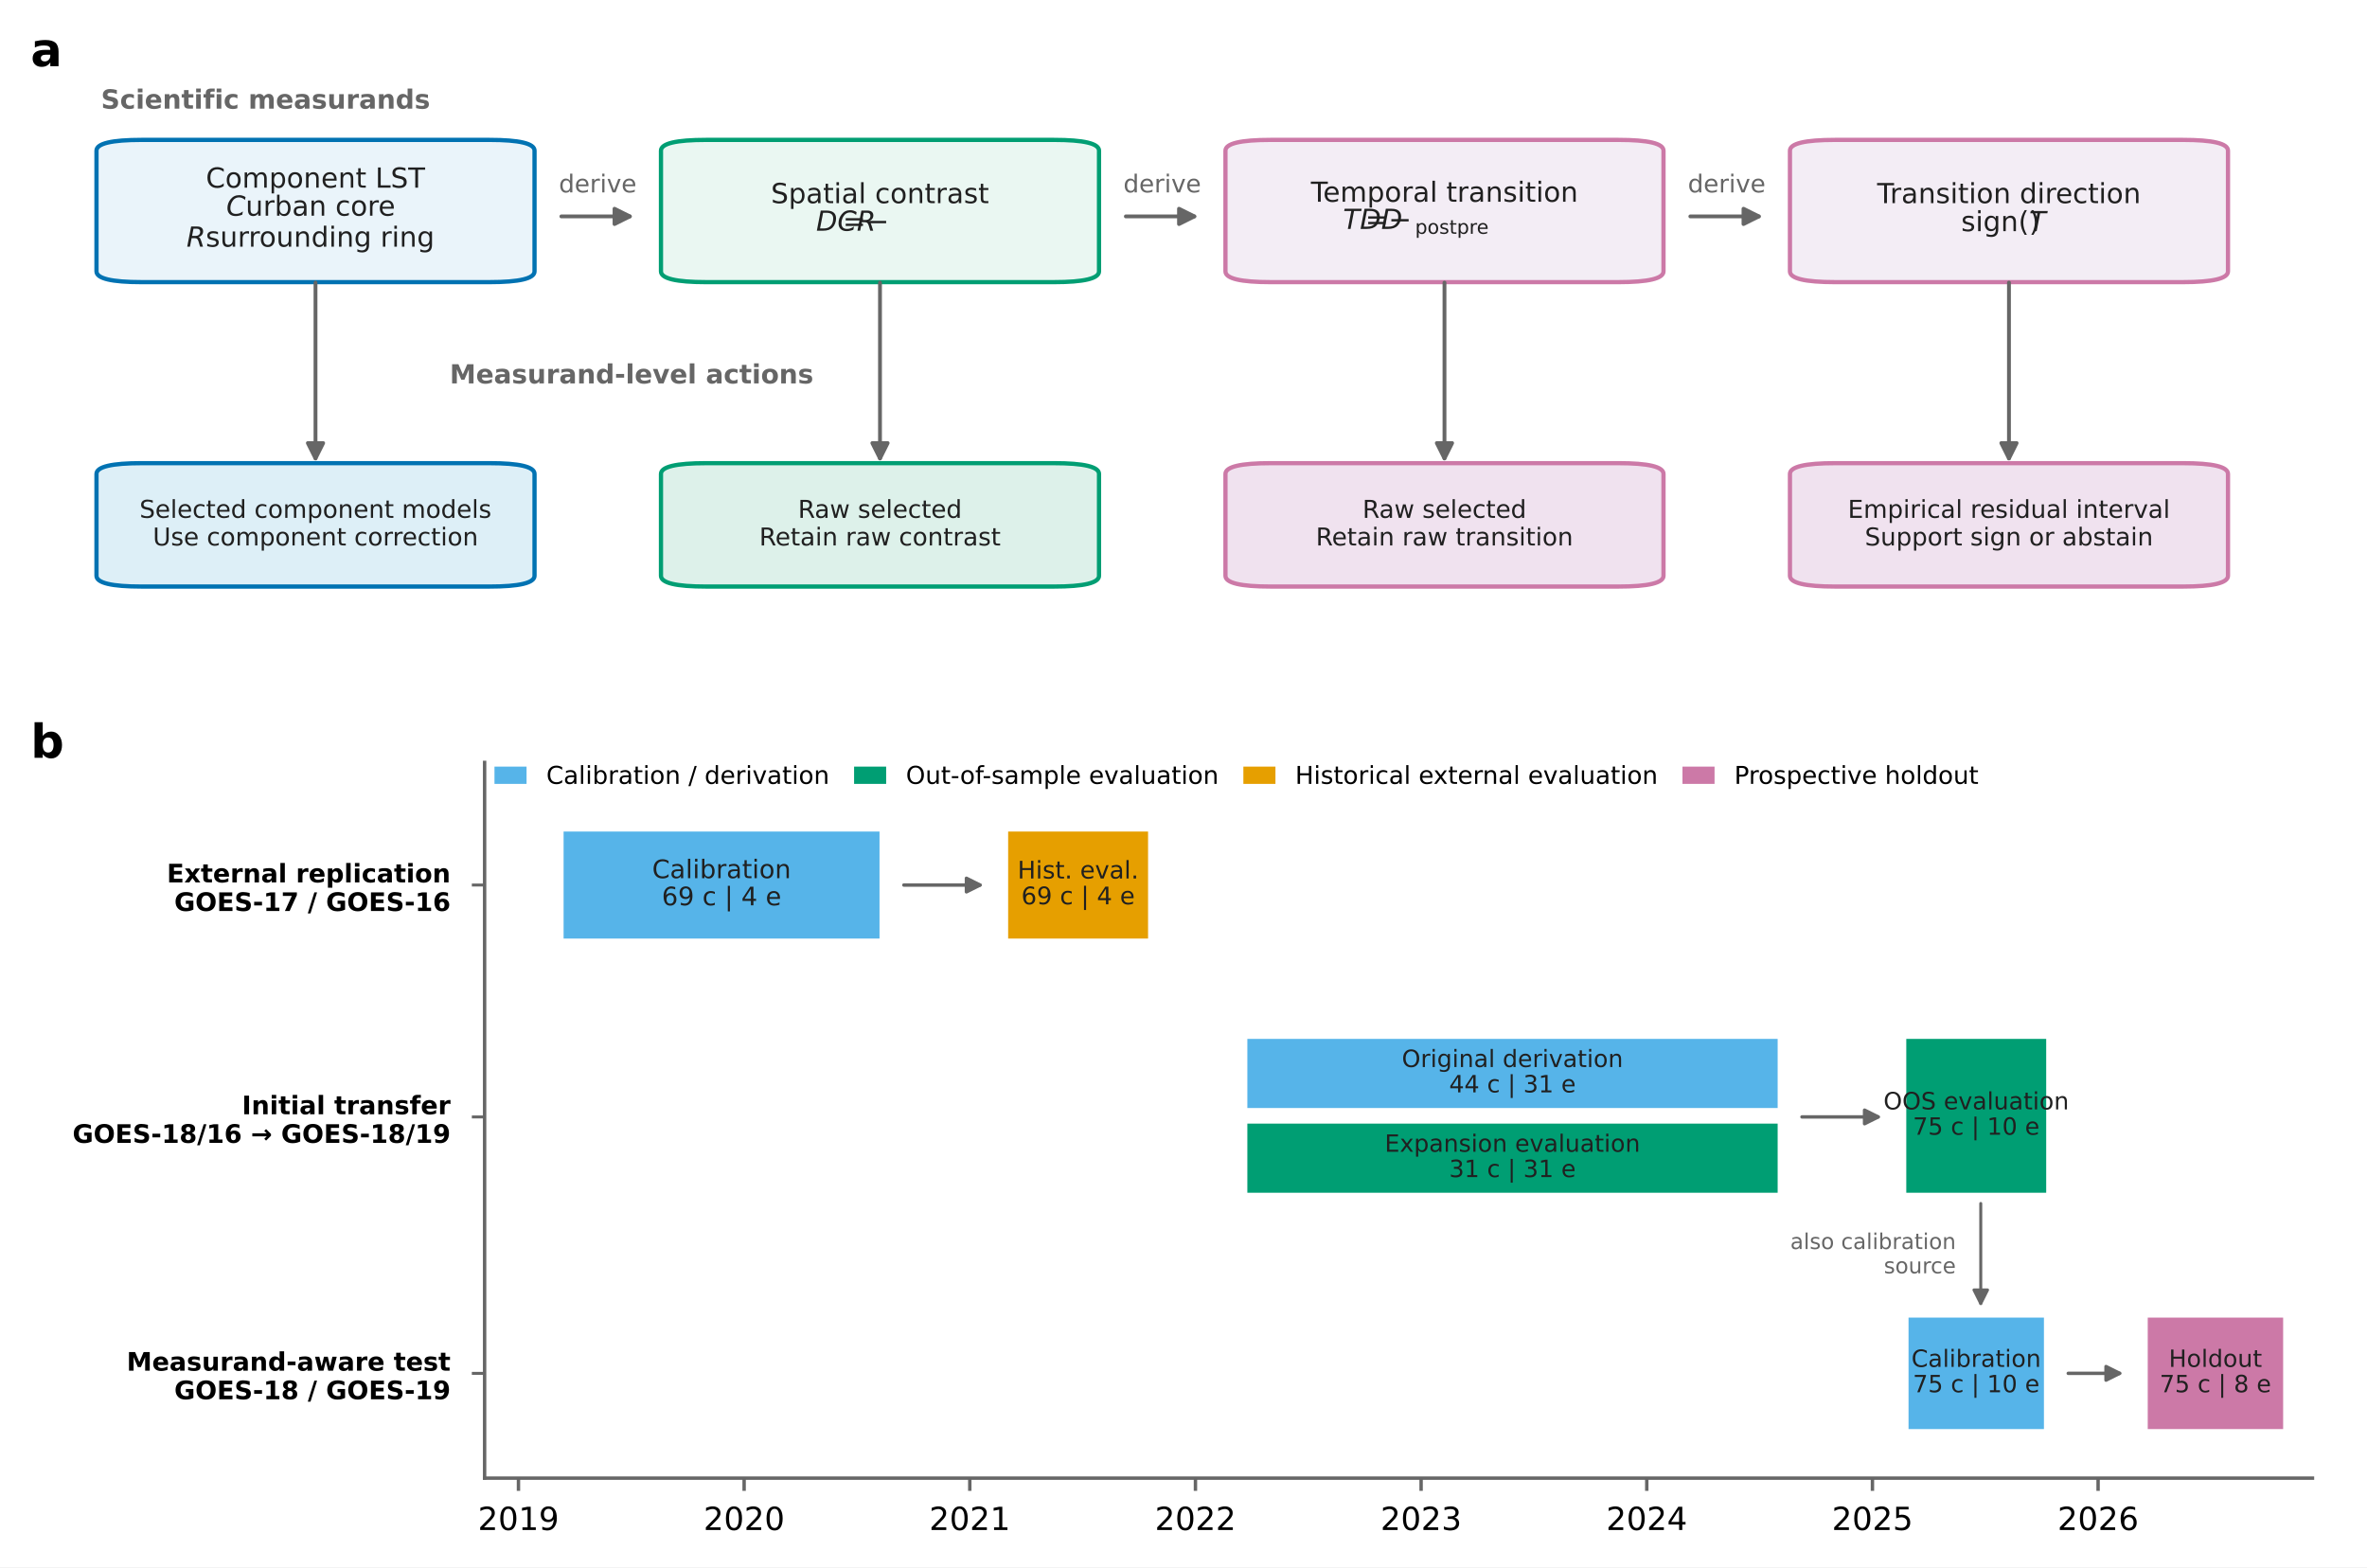
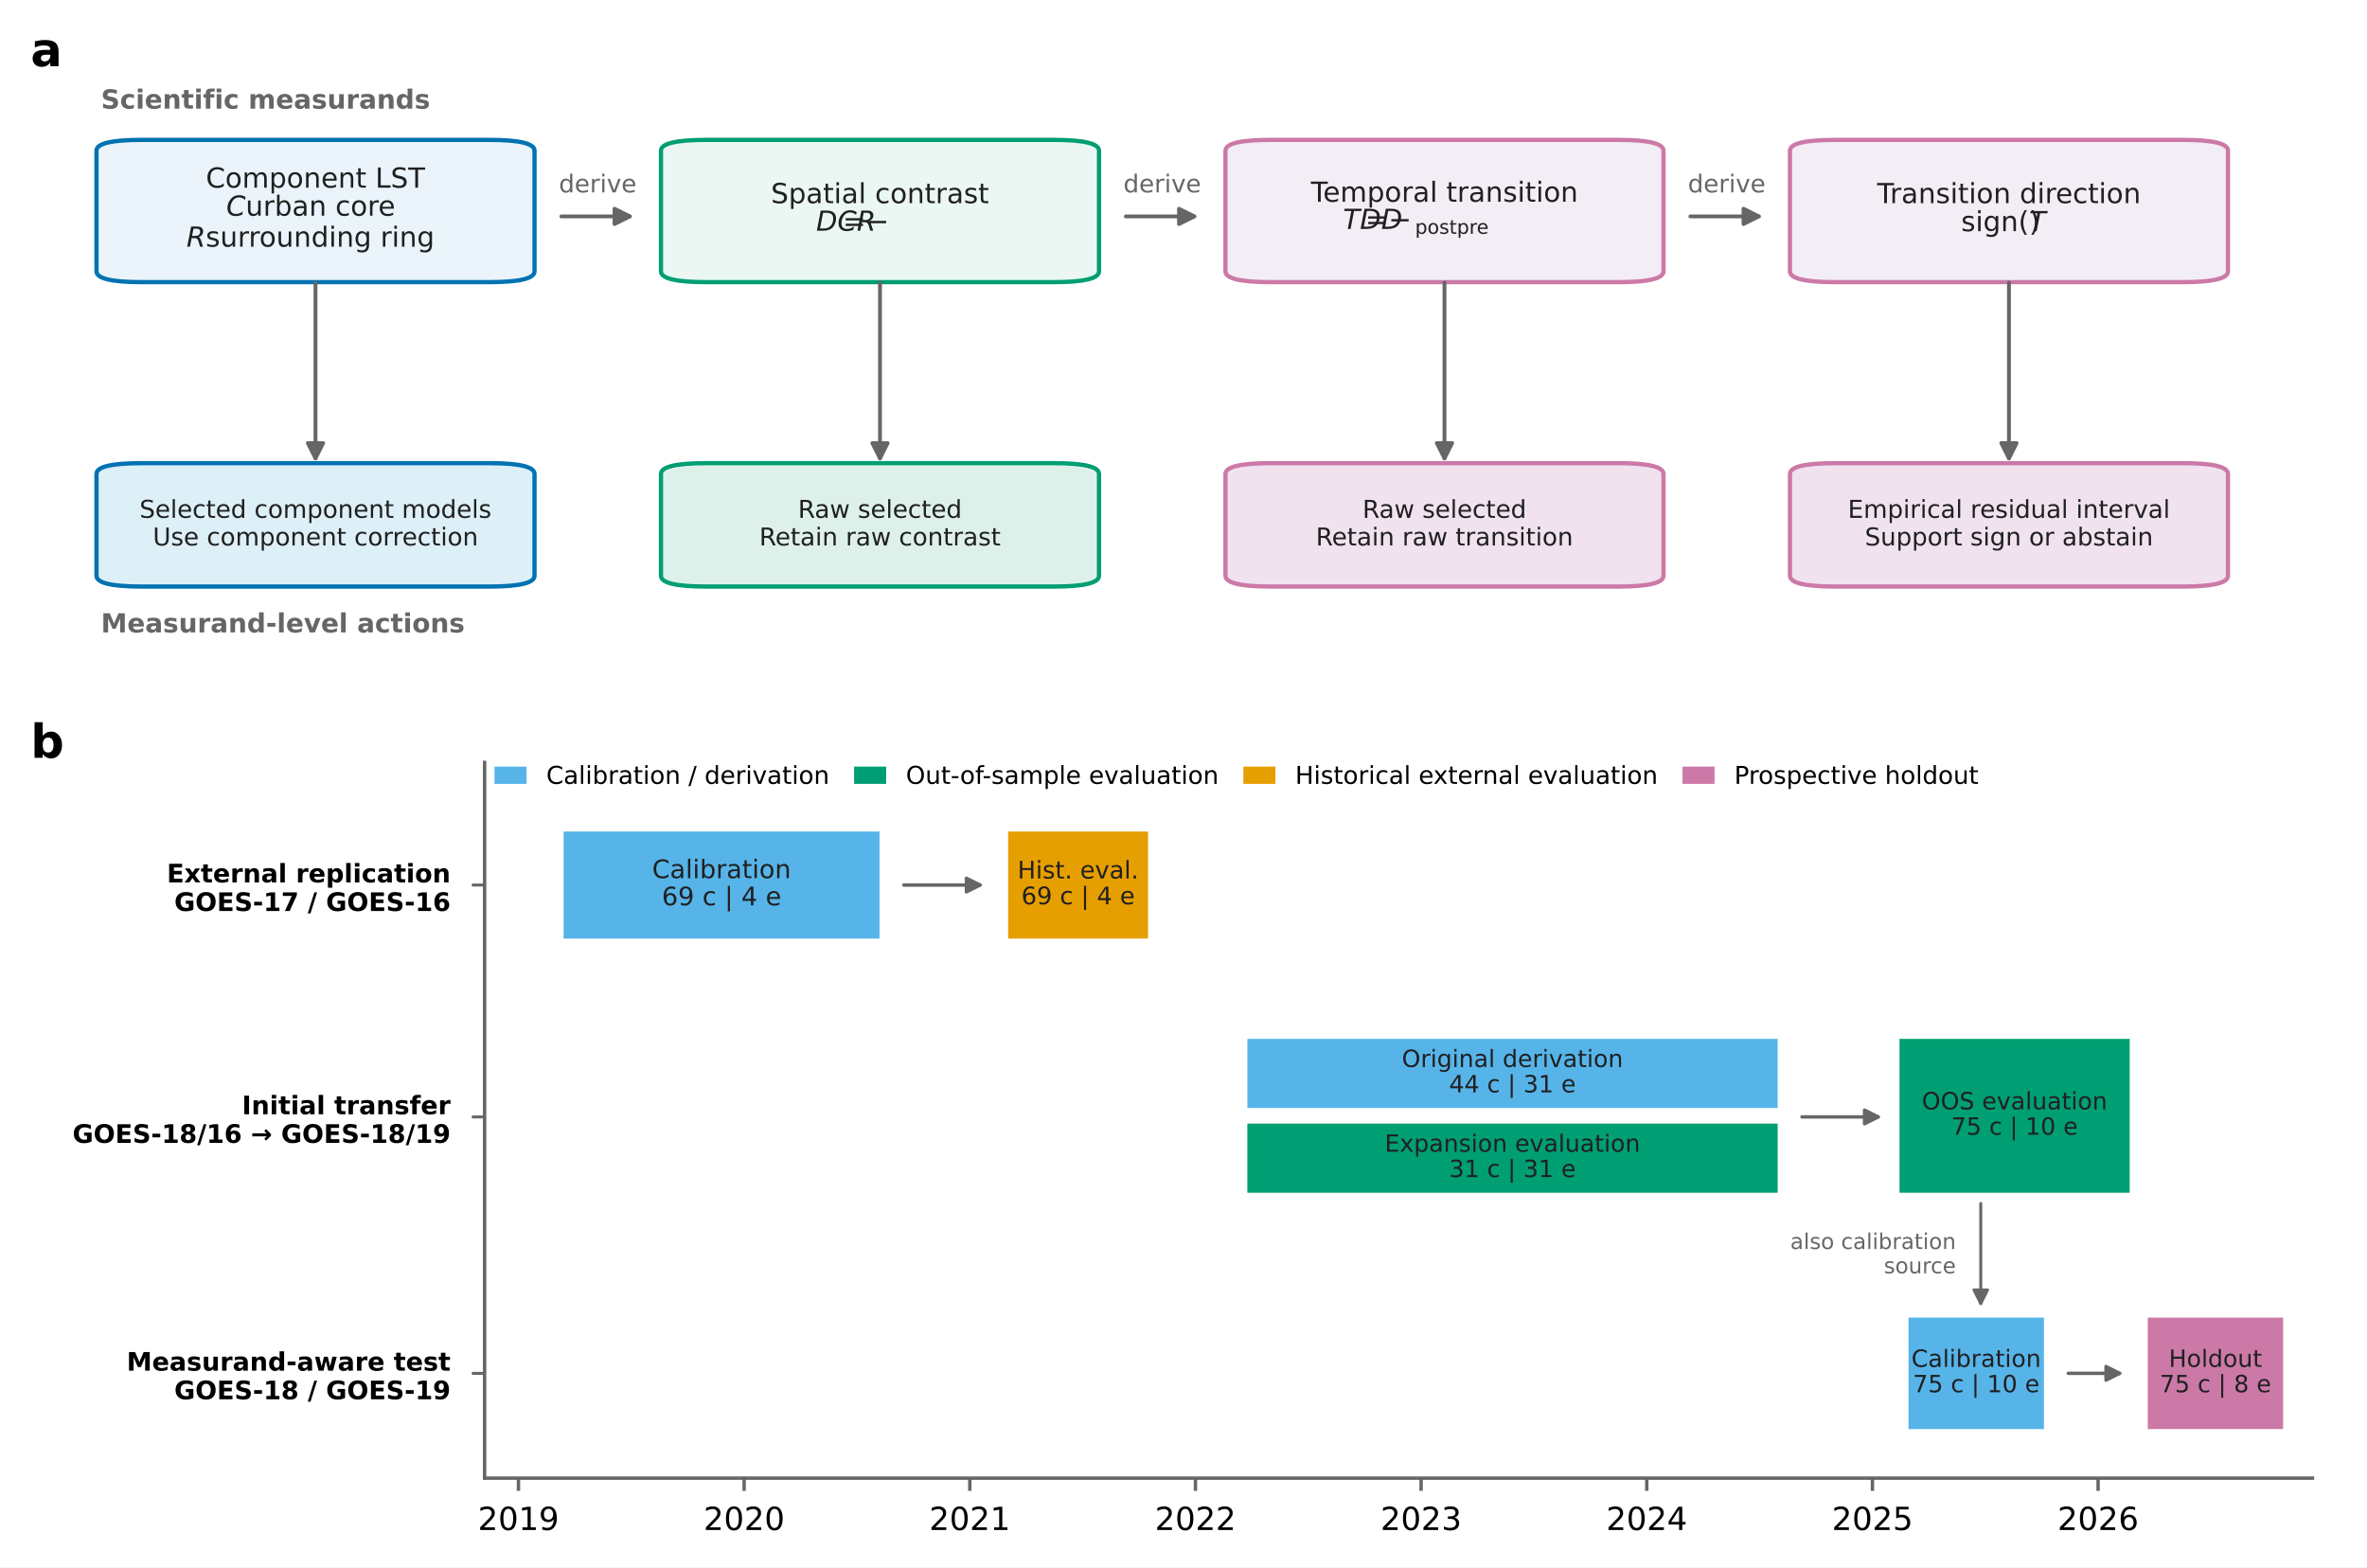
<svg xmlns="http://www.w3.org/2000/svg" xmlns:xlink="http://www.w3.org/1999/xlink" width="556.344pt" height="368.359pt" viewBox="0 0 556.344 368.359" version="1.1">
  <defs>
    <style type="text/css">*{stroke-linejoin: round; stroke-linecap: butt}</style>
  </defs>
  <g id="figure_1">
    <g id="patch_1">
      <path d="M 0 368.359 L 556.344 368.359 L 556.344 0 L 0 0 z " style="fill: #ffffff" />
    </g>
    <g id="axes_1">
      <g id="patch_2">
        <path d="M 33.292 66.308 L 115.022 66.308 Q 125.636 66.308 125.636 63.775 L 125.636 35.41 Q 125.636 32.878 115.022 32.878 L 33.292 32.878 Q 22.678 32.878 22.678 35.41 L 22.678 63.775 Q 22.678 66.308 33.292 66.308 z " clip-path="url(#pf7577ebd3a)" style="fill: #eaf4fa; stroke: #0072b2; stroke-linejoin: miter" />
      </g>
      <g id="patch_3">
        <path d="M 33.292 137.854 L 115.022 137.854 Q 125.636 137.854 125.636 135.321 L 125.636 111.388 Q 125.636 108.856 115.022 108.856 L 33.292 108.856 Q 22.678 108.856 22.678 111.388 L 22.678 135.321 Q 22.678 137.854 33.292 137.854 z " clip-path="url(#pf7577ebd3a)" style="fill: #ddeff7; stroke: #0072b2; stroke-linejoin: miter" />
      </g>
      <g id="patch_4">
        <path d="M 74.157 66.42 Q 74.157 87.58 74.157 107.734 " clip-path="url(#pf7577ebd3a)" style="fill: none; stroke: #666666; stroke-width: 0.9; stroke-linecap: round" />
        <path d="M 75.957 104.134 L 74.157 107.734 L 72.357 104.134 z " clip-path="url(#pf7577ebd3a)" style="fill: #666666; stroke: #666666; stroke-width: 0.9; stroke-linecap: round" />
      </g>
      <g id="patch_5">
        <path d="M 165.97 66.308 L 247.7 66.308 Q 258.314 66.308 258.314 63.775 L 258.314 35.41 Q 258.314 32.878 247.7 32.878 L 165.97 32.878 Q 155.356 32.878 155.356 35.41 L 155.356 63.775 Q 155.356 66.308 165.97 66.308 z " clip-path="url(#pf7577ebd3a)" style="fill: #eaf7f2; stroke: #009e73; stroke-linejoin: miter" />
      </g>
      <g id="patch_6">
        <path d="M 165.97 137.854 L 247.7 137.854 Q 258.314 137.854 258.314 135.321 L 258.314 111.388 Q 258.314 108.856 247.7 108.856 L 165.97 108.856 Q 155.356 108.856 155.356 111.388 L 155.356 135.321 Q 155.356 137.854 165.97 137.854 z " clip-path="url(#pf7577ebd3a)" style="fill: #ddf1ea; stroke: #009e73; stroke-linejoin: miter" />
      </g>
      <g id="patch_7">
        <path d="M 206.835 66.42 Q 206.835 87.58 206.835 107.734 " clip-path="url(#pf7577ebd3a)" style="fill: none; stroke: #666666; stroke-width: 0.9; stroke-linecap: round" />
        <path d="M 208.635 104.134 L 206.835 107.734 L 205.035 104.134 z " clip-path="url(#pf7577ebd3a)" style="fill: #666666; stroke: #666666; stroke-width: 0.9; stroke-linecap: round" />
      </g>
      <g id="patch_8">
        <path d="M 298.648 66.308 L 380.378 66.308 Q 390.992 66.308 390.992 63.775 L 390.992 35.41 Q 390.992 32.878 380.378 32.878 L 298.648 32.878 Q 288.034 32.878 288.034 35.41 L 288.034 63.775 Q 288.034 66.308 298.648 66.308 z " clip-path="url(#pf7577ebd3a)" style="fill: #f3edf5; stroke: #cc79a7; stroke-linejoin: miter" />
      </g>
      <g id="patch_9">
        <path d="M 298.648 137.854 L 380.378 137.854 Q 390.992 137.854 390.992 135.321 L 390.992 111.388 Q 390.992 108.856 380.378 108.856 L 298.648 108.856 Q 288.034 108.856 288.034 111.388 L 288.034 135.321 Q 288.034 137.854 298.648 137.854 z " clip-path="url(#pf7577ebd3a)" style="fill: #f0e2ef; stroke: #cc79a7; stroke-linejoin: miter" />
      </g>
      <g id="patch_10">
        <path d="M 339.513 66.42 Q 339.513 87.58 339.513 107.734 " clip-path="url(#pf7577ebd3a)" style="fill: none; stroke: #666666; stroke-width: 0.9; stroke-linecap: round" />
        <path d="M 341.313 104.134 L 339.513 107.734 L 337.713 104.134 z " clip-path="url(#pf7577ebd3a)" style="fill: #666666; stroke: #666666; stroke-width: 0.9; stroke-linecap: round" />
      </g>
      <g id="patch_11">
        <path d="M 431.326 66.308 L 513.056 66.308 Q 523.67 66.308 523.67 63.775 L 523.67 35.41 Q 523.67 32.878 513.056 32.878 L 431.326 32.878 Q 420.712 32.878 420.712 35.41 L 420.712 63.775 Q 420.712 66.308 431.326 66.308 z " clip-path="url(#pf7577ebd3a)" style="fill: #f3edf5; stroke: #cc79a7; stroke-linejoin: miter" />
      </g>
      <g id="patch_12">
        <path d="M 431.326 137.854 L 513.056 137.854 Q 523.67 137.854 523.67 135.321 L 523.67 111.388 Q 523.67 108.856 513.056 108.856 L 431.326 108.856 Q 420.712 108.856 420.712 111.388 L 420.712 135.321 Q 420.712 137.854 431.326 137.854 z " clip-path="url(#pf7577ebd3a)" style="fill: #f0e2ef; stroke: #cc79a7; stroke-linejoin: miter" />
      </g>
      <g id="patch_13">
        <path d="M 472.191 66.42 Q 472.191 87.58 472.191 107.734 " clip-path="url(#pf7577ebd3a)" style="fill: none; stroke: #666666; stroke-width: 0.9; stroke-linecap: round" />
        <path d="M 473.991 104.134 L 472.191 107.734 L 470.391 104.134 z " clip-path="url(#pf7577ebd3a)" style="fill: #666666; stroke: #666666; stroke-width: 0.9; stroke-linecap: round" />
      </g>
      <g id="patch_14">
        <path d="M 131.946 50.859 Q 140.496 50.859 148.039 50.859 " clip-path="url(#pf7577ebd3a)" style="fill: none; stroke: #666666; stroke-width: 0.9; stroke-linecap: round" />
        <path d="M 144.439 49.059 L 148.039 50.859 L 144.439 52.659 z " clip-path="url(#pf7577ebd3a)" style="fill: #666666; stroke: #666666; stroke-width: 0.9; stroke-linecap: round" />
      </g>
      <g id="patch_15">
        <path d="M 264.624 50.859 Q 273.174 50.859 280.717 50.859 " clip-path="url(#pf7577ebd3a)" style="fill: none; stroke: #666666; stroke-width: 0.9; stroke-linecap: round" />
        <path d="M 277.117 49.059 L 280.717 50.859 L 277.117 52.659 z " clip-path="url(#pf7577ebd3a)" style="fill: #666666; stroke: #666666; stroke-width: 0.9; stroke-linecap: round" />
      </g>
      <g id="patch_16">
        <path d="M 397.302 50.859 Q 405.852 50.859 413.395 50.859 " clip-path="url(#pf7577ebd3a)" style="fill: none; stroke: #666666; stroke-width: 0.9; stroke-linecap: round" />
        <path d="M 409.795 49.059 L 413.395 50.859 L 409.795 52.659 z " clip-path="url(#pf7577ebd3a)" style="fill: #666666; stroke: #666666; stroke-width: 0.9; stroke-linecap: round" />
      </g>
      <g id="text_1">
        <text style="fill: #666666; font: 700 6.2px 'DejaVu Sans'; text-anchor: start" x="23.739" y="25.533" transform="rotate(-0 23.73912 25.533)">Scientific measurands</text>
      </g>
      <g id="text_2">
-         <text style="fill: #666666; font: 700 6.2px 'DejaVu Sans'; text-anchor: middle" x="148.456" y="90.114" transform="rotate(-0 148.4564 90.1143)">Measurand-level actions</text>
+         <text style="fill: #666666; font: 700 6.2px 'DejaVu Sans'; text-anchor: start" x="23.739" y="148.643" transform="rotate(-0 23.73912 148.6431)">Measurand-level actions</text>
      </g>
      <g id="text_3">
        <text style="fill: #202020; font: 6.5px 'DejaVu Sans'" transform="translate(48.39594 44.1005)">Component LST</text>
        <g style="fill: #202020" transform="translate(53.19426 51.37908)">
          <text>
            <tspan style="font: oblique 6.5px 'DejaVu Sans'" x="0" y="-0.688">C</tspan>
            <tspan style="font: 6.5px 'DejaVu Sans'" x="4.539 6.605 10.724 13.397 17.523 21.506 25.625 27.692 31.265 35.242 37.915" y="-0.688"> urban core</tspan>
          </text>
        </g>
        <g style="fill: #202020" transform="translate(43.83426 58.65888)">
          <text>
            <tspan style="font: oblique 6.5px 'DejaVu Sans'" x="0" y="-0.688">R</tspan>
            <tspan style="font: 6.5px 'DejaVu Sans'" x="4.516 6.583 9.969 14.089 16.761 19.433 23.41 27.53 31.649 35.775 37.581 41.701 45.827 47.893 50.565 52.371 56.491" y="-0.688"> surrounding ring</tspan>
          </text>
        </g>
      </g>
      <g id="text_4">
        <text style="fill: #202020; font: 5.8px 'DejaVu Sans'" transform="translate(32.7937 121.7077)">Selected component models</text>
        <text style="fill: #202020; font: 5.8px 'DejaVu Sans'" transform="translate(35.91845 128.2025)">Use component correction</text>
      </g>
      <g id="text_5">
        <text style="fill: #202020; font: 6.5px 'DejaVu Sans'" transform="translate(181.208 47.74701)">Spatial contrast</text>
        <g style="fill: #202020" transform="translate(191.8198 55.02558)">
          <text>
            <tspan style="font: oblique 6.5px 'DejaVu Sans'" x="0 12.984 25.502" y="-0.797">DCR</tspan>
            <tspan style="font: 6.5px 'DejaVu Sans'" x="6.271 18.789" y="-0.797">=−</tspan>
          </text>
        </g>
      </g>
      <g id="text_6">
        <text style="fill: #202020; font: 5.8px 'DejaVu Sans'" transform="translate(187.5724 121.7077)">Raw selected</text>
        <text style="fill: #202020; font: 5.8px 'DejaVu Sans'" transform="translate(178.4632 128.2025)">Retain raw contrast</text>
      </g>
      <g id="text_7">
        <text style="fill: #202020; font: 6.5px 'DejaVu Sans'" transform="translate(308.1167 47.4154)">Temporal transition</text>
        <g style="fill: #202020" transform="translate(315.6578 54.69398)">
          <text>
            <tspan style="font: oblique 6.5px 'DejaVu Sans'" x="0 11.949 34.951" y="-0.891">TDD</tspan>
            <tspan style="font: 6.5px 'DejaVu Sans'" x="5.237 28.239" y="-0.891">=−</tspan>
            <tspan style="font: 4.55px 'DejaVu Sans'" x="16.955 19.843 22.627 24.997 39.957 42.845 44.715" y="0.258">postpre</tspan>
          </text>
        </g>
      </g>
      <g id="text_8">
        <text style="fill: #202020; font: 5.8px 'DejaVu Sans'" transform="translate(320.2504 121.7077)">Raw selected</text>
        <text style="fill: #202020; font: 5.8px 'DejaVu Sans'" transform="translate(309.2866 128.2025)">Retain raw transition</text>
      </g>
      <g id="text_9">
        <text style="fill: #202020; font: 6.5px 'DejaVu Sans'" transform="translate(441.2025 47.73979)">Transition direction</text>
        <g style="fill: #202020" transform="translate(460.9458 55.01959)">
          <text>
            <tspan style="font: 6.5px 'DejaVu Sans'" x="0 3.386 5.192 9.318 13.438 19.944" y="-0.688">sign()</tspan>
            <tspan style="font: oblique 6.5px 'DejaVu Sans'" x="15.974" y="-0.688">T</tspan>
          </text>
        </g>
      </g>
      <g id="text_10">
        <text style="fill: #202020; font: 5.8px 'DejaVu Sans'" transform="translate(434.3227 121.7077)">Empirical residual interval</text>
        <text style="fill: #202020; font: 5.8px 'DejaVu Sans'" transform="translate(438.3129 128.2025)">Support sign or abstain</text>
      </g>
      <g id="text_11">
        <text style="fill: #666666; font: 5.8px 'DejaVu Sans'; text-anchor: middle" x="140.496" y="45.221" transform="rotate(-0 140.4958 45.22073)">derive</text>
      </g>
      <g id="text_12">
        <text style="fill: #666666; font: 5.8px 'DejaVu Sans'; text-anchor: middle" x="273.174" y="45.221" transform="rotate(-0 273.1738 45.22073)">derive</text>
      </g>
      <g id="text_13">
        <text style="fill: #666666; font: 5.8px 'DejaVu Sans'; text-anchor: middle" x="405.852" y="45.221" transform="rotate(-0 405.8518 45.22073)">derive</text>
      </g>
    </g>
    <g id="axes_2">
      <g id="patch_17">
        <path d="M 113.904 347.4 L 543.528 347.4 L 543.528 179.19 L 113.904 179.19 z " style="fill: #ffffff" />
      </g>
      <g id="matplotlib.axis_1">
        <g id="xtick_1">
          <g id="line2d_1">
            <defs>
              <path id="me864f964c7" d="M 0 0 L 0 3 " style="stroke: #666666; stroke-width: 0.8" />
            </defs>
            <g>
              <use xlink:href="#me864f964c7" x="121.86" y="347.4" style="fill: #666666; stroke: #666666; stroke-width: 0.8" />
            </g>
          </g>
          <g id="text_14">
            <text style="font: 7.5px 'DejaVu Sans'; text-anchor: middle" x="121.86" y="359.599" transform="rotate(-0 121.86 359.5988)">2019</text>
          </g>
        </g>
        <g id="xtick_2">
          <g id="line2d_2">
            <g>
              <use xlink:href="#me864f964c7" x="174.9" y="347.4" style="fill: #666666; stroke: #666666; stroke-width: 0.8" />
            </g>
          </g>
          <g id="text_15">
            <text style="font: 7.5px 'DejaVu Sans'; text-anchor: middle" x="174.9" y="359.599" transform="rotate(-0 174.9 359.5988)">2020</text>
          </g>
        </g>
        <g id="xtick_3">
          <g id="line2d_3">
            <g>
              <use xlink:href="#me864f964c7" x="227.94" y="347.4" style="fill: #666666; stroke: #666666; stroke-width: 0.8" />
            </g>
          </g>
          <g id="text_16">
            <text style="font: 7.5px 'DejaVu Sans'; text-anchor: middle" x="227.94" y="359.599" transform="rotate(-0 227.94 359.5988)">2021</text>
          </g>
        </g>
        <g id="xtick_4">
          <g id="line2d_4">
            <g>
              <use xlink:href="#me864f964c7" x="280.98" y="347.4" style="fill: #666666; stroke: #666666; stroke-width: 0.8" />
            </g>
          </g>
          <g id="text_17">
            <text style="font: 7.5px 'DejaVu Sans'; text-anchor: middle" x="280.98" y="359.599" transform="rotate(-0 280.98 359.5988)">2022</text>
          </g>
        </g>
        <g id="xtick_5">
          <g id="line2d_5">
            <g>
              <use xlink:href="#me864f964c7" x="334.02" y="347.4" style="fill: #666666; stroke: #666666; stroke-width: 0.8" />
            </g>
          </g>
          <g id="text_18">
            <text style="font: 7.5px 'DejaVu Sans'; text-anchor: middle" x="334.02" y="359.599" transform="rotate(-0 334.02 359.5988)">2023</text>
          </g>
        </g>
        <g id="xtick_6">
          <g id="line2d_6">
            <g>
              <use xlink:href="#me864f964c7" x="387.06" y="347.4" style="fill: #666666; stroke: #666666; stroke-width: 0.8" />
            </g>
          </g>
          <g id="text_19">
            <text style="font: 7.5px 'DejaVu Sans'; text-anchor: middle" x="387.06" y="359.599" transform="rotate(-0 387.06 359.5988)">2024</text>
          </g>
        </g>
        <g id="xtick_7">
          <g id="line2d_7">
            <g>
              <use xlink:href="#me864f964c7" x="440.1" y="347.4" style="fill: #666666; stroke: #666666; stroke-width: 0.8" />
            </g>
          </g>
          <g id="text_20">
            <text style="font: 7.5px 'DejaVu Sans'; text-anchor: middle" x="440.1" y="359.599" transform="rotate(-0 440.1 359.5988)">2025</text>
          </g>
        </g>
        <g id="xtick_8">
          <g id="line2d_8">
            <g>
              <use xlink:href="#me864f964c7" x="493.14" y="347.4" style="fill: #666666; stroke: #666666; stroke-width: 0.8" />
            </g>
          </g>
          <g id="text_21">
            <text style="font: 7.5px 'DejaVu Sans'; text-anchor: middle" x="493.14" y="359.599" transform="rotate(-0 493.14 359.5988)">2026</text>
          </g>
        </g>
      </g>
      <g id="matplotlib.axis_2">
        <g id="ytick_1">
          <g id="line2d_9">
            <defs>
              <path id="m834b76d132" d="M 0 0 L -3 0 " style="stroke: #666666; stroke-width: 0.7" />
            </defs>
            <g>
              <use xlink:href="#m834b76d132" x="113.904" y="208.011" style="fill: #666666; stroke: #666666; stroke-width: 0.7" />
            </g>
          </g>
          <g id="text_22">
            <text style="font: 700 6px 'DejaVu Sans'" transform="translate(39.21213 207.3871)">External replication</text>
            <text style="font: 700 6px 'DejaVu Sans'" transform="translate(40.96525 214.1058)">GOES-17 / GOES-16</text>
          </g>
        </g>
        <g id="ytick_2">
          <g id="line2d_10">
            <g>
              <use xlink:href="#m834b76d132" x="113.904" y="262.509" style="fill: #666666; stroke: #666666; stroke-width: 0.7" />
            </g>
          </g>
          <g id="text_23">
            <text style="font: 700 6px 'DejaVu Sans'" transform="translate(56.86806 261.8851)">Initial transfer</text>
            <text style="font: 700 6px 'DejaVu Sans'" transform="translate(17.04681 268.6038)">GOES-18/16 → GOES-18/19</text>
          </g>
        </g>
        <g id="ytick_3">
          <g id="line2d_11">
            <g>
              <use xlink:href="#m834b76d132" x="113.904" y="322.771" style="fill: #666666; stroke: #666666; stroke-width: 0.7" />
            </g>
          </g>
          <g id="text_24">
            <text style="font: 700 6px 'DejaVu Sans'" transform="translate(29.77338 322.1472)">Measurand-aware test</text>
            <text style="font: 700 6px 'DejaVu Sans'" transform="translate(40.96525 328.8659)">GOES-18 / GOES-19</text>
          </g>
        </g>
      </g>
      <g id="patch_18">
        <path d="M 132.468 220.587 L 206.724 220.587 L 206.724 195.435 L 132.468 195.435 z " clip-path="url(#p4a295ca3c9)" style="fill: #56b4e9" />
      </g>
      <g id="patch_19">
        <path d="M 236.957 220.587 L 269.842 220.587 L 269.842 195.435 L 236.957 195.435 z " clip-path="url(#p4a295ca3c9)" style="fill: #e69f00" />
      </g>
      <g id="patch_20">
        <path d="M 293.179 260.413 L 417.823 260.413 L 417.823 244.168 L 293.179 244.168 z " clip-path="url(#p4a295ca3c9)" style="fill: #56b4e9" />
      </g>
      <g id="patch_21">
        <path d="M 293.179 280.326 L 417.823 280.326 L 417.823 264.081 L 293.179 264.081 z " clip-path="url(#p4a295ca3c9)" style="fill: #009e73" />
      </g>
      <g id="patch_22">
-         <path d="M 448.056 280.326 L 480.941 280.326 L 480.941 244.168 L 448.056 244.168 z " clip-path="url(#p4a295ca3c9)" style="fill: #009e73" />
+         <path d="M 446.465 280.326 L 500.566 280.326 L 500.566 244.168 L 446.465 244.168 z " clip-path="url(#p4a295ca3c9)" style="fill: #009e73" />
      </g>
      <g id="patch_23">
        <path d="M 448.586 335.872 L 480.41 335.872 L 480.41 309.671 L 448.586 309.671 z " clip-path="url(#p4a295ca3c9)" style="fill: #56b4e9" />
      </g>
      <g id="patch_24">
        <path d="M 504.809 335.872 L 536.633 335.872 L 536.633 309.671 L 504.809 309.671 z " clip-path="url(#p4a295ca3c9)" style="fill: #cc79a7" />
      </g>
      <g id="patch_25">
        <path d="M 113.904 347.4 L 113.904 179.19 " style="fill: none; stroke: #666666; stroke-width: 0.8; stroke-linejoin: miter; stroke-linecap: square" />
      </g>
      <g id="patch_26">
        <path d="M 113.904 347.4 L 543.528 347.4 " style="fill: none; stroke: #666666; stroke-width: 0.8; stroke-linejoin: miter; stroke-linecap: square" />
      </g>
      <g id="text_25">
        <text style="fill: #202020; font: 6px 'DejaVu Sans'" transform="translate(153.2732 206.3915)">Calibration</text>
        <text style="fill: #202020; font: 6px 'DejaVu Sans'" transform="translate(155.5499 212.7749)">69 c | 4 e</text>
      </g>
      <g id="text_26">
        <text style="fill: #202020; font: 5.7px 'DejaVu Sans'" transform="translate(239.1661 206.4725)">Hist. eval.</text>
        <text style="fill: #202020; font: 5.7px 'DejaVu Sans'" transform="translate(240.0554 212.5367)">69 c | 4 e</text>
      </g>
      <g id="patch_27">
        <path d="M 212.439 208.011 Q 221.842 208.011 230.351 208.011 " style="fill: none; stroke: #666666; stroke-width: 0.8; stroke-linecap: round" />
        <path d="M 227.151 206.411 L 230.351 208.011 L 227.151 209.611 z " style="fill: #666666; stroke: #666666; stroke-width: 0.8; stroke-linecap: round" />
      </g>
      <g id="text_27">
        <text style="fill: #202020; font: 5.6px 'DejaVu Sans'" transform="translate(329.4888 250.7791)">Original derivation</text>
        <text style="fill: #202020; font: 5.6px 'DejaVu Sans'" transform="translate(340.61 256.7369)">44 c | 31 e</text>
      </g>
      <g id="text_28">
        <text style="fill: #202020; font: 5.6px 'DejaVu Sans'" transform="translate(325.4651 270.6918)">Expansion evaluation</text>
        <text style="fill: #202020; font: 5.6px 'DejaVu Sans'" transform="translate(340.61 276.6496)">31 c | 31 e</text>
      </g>
      <g id="text_29">
-         <text style="fill: #202020; font: 5.6px 'DejaVu Sans'" transform="translate(442.6952 260.7354)">OOS evaluation</text>
-         <text style="fill: #202020; font: 5.6px 'DejaVu Sans'" transform="translate(449.6072 266.6932)">75 c | 10 e</text>
+         <text style="fill: #202020; font: 5.6px 'DejaVu Sans'" transform="translate(451.712 260.7354)">OOS evaluation</text>
+         <text style="fill: #202020; font: 5.6px 'DejaVu Sans'" transform="translate(458.624 266.6932)">75 c | 10 e</text>
      </g>
      <g id="patch_28">
        <path d="M 423.538 262.509 Q 432.941 262.509 441.45 262.509 " style="fill: none; stroke: #666666; stroke-width: 0.8; stroke-linecap: round" />
        <path d="M 438.25 260.909 L 441.45 262.509 L 438.25 264.109 z " style="fill: #666666; stroke: #666666; stroke-width: 0.8; stroke-linecap: round" />
      </g>
      <g id="text_30">
        <text style="fill: #202020; font: 5.6px 'DejaVu Sans'" transform="translate(449.2638 321.2596)">Calibration</text>
        <text style="fill: #202020; font: 5.6px 'DejaVu Sans'" transform="translate(449.6072 327.2174)">75 c | 10 e</text>
      </g>
      <g id="text_31">
        <text style="fill: #202020; font: 5.6px 'DejaVu Sans'" transform="translate(509.761 321.2596)">Holdout</text>
        <text style="fill: #202020; font: 5.6px 'DejaVu Sans'" transform="translate(507.6111 327.2174)">75 c | 8 e</text>
      </g>
      <g id="patch_29">
        <path d="M 486.125 322.771 Q 492.611 322.771 498.202 322.771 " style="fill: none; stroke: #666666; stroke-width: 0.8; stroke-linecap: round" />
        <path d="M 495.002 321.171 L 498.202 322.771 L 495.002 324.371 z " style="fill: #666666; stroke: #666666; stroke-width: 0.8; stroke-linecap: round" />
      </g>
      <g id="patch_30">
        <path d="M 465.559 282.85 Q 465.559 294.998 465.559 306.364 " style="fill: none; stroke: #666666; stroke-width: 0.7; stroke-linecap: round" />
        <path d="M 467.159 303.164 L 465.559 306.364 L 463.959 303.164 z " style="fill: #666666; stroke: #666666; stroke-width: 0.7; stroke-linecap: round" />
      </g>
      <g id="text_32">
        <text style="fill: #666666; font: 5.1px 'DejaVu Sans'" transform="translate(420.7927 293.55)">also calibration</text>
        <text style="fill: #666666; font: 5.1px 'DejaVu Sans'" transform="translate(442.7912 299.2609)">source</text>
      </g>
      <g id="legend_1">
        <g id="patch_31">
          <path d="M 116.224 184.235 L 123.764 184.235 L 123.764 180.175 L 116.224 180.175 z " style="fill: #56b4e9" />
        </g>
        <g id="text_33">
          <text style="font: 5.8px 'DejaVu Sans'; text-anchor: start" x="128.404" y="184.235" transform="rotate(-0 128.404 184.235)">Calibration / derivation</text>
        </g>
        <g id="patch_32">
          <path d="M 200.745 184.235 L 208.285 184.235 L 208.285 180.175 L 200.745 180.175 z " style="fill: #009e73" />
        </g>
        <g id="text_34">
          <text style="font: 5.8px 'DejaVu Sans'; text-anchor: start" x="212.925" y="184.235" transform="rotate(-0 212.9254 184.235)">Out-of-sample evaluation</text>
        </g>
        <g id="patch_33">
          <path d="M 292.244 184.235 L 299.784 184.235 L 299.784 180.175 L 292.244 180.175 z " style="fill: #e69f00" />
        </g>
        <g id="text_35">
          <text style="font: 5.8px 'DejaVu Sans'; text-anchor: start" x="304.424" y="184.235" transform="rotate(-0 304.424 184.235)">Historical external evaluation</text>
        </g>
        <g id="patch_34">
          <path d="M 395.452 184.235 L 402.992 184.235 L 402.992 180.175 L 395.452 180.175 z " style="fill: #cc79a7" />
        </g>
        <g id="text_36">
          <text style="font: 5.8px 'DejaVu Sans'; text-anchor: start" x="407.632" y="184.235" transform="rotate(-0 407.6323 184.235)">Prospective holdout</text>
        </g>
      </g>
    </g>
    <g id="text_37">
      <text style="font: 700 11px 'DejaVu Sans'; text-anchor: start" x="7.2" y="15.558" transform="rotate(-0 7.2 15.55828)">a</text>
    </g>
    <g id="text_38">
      <text style="font: 700 11px 'DejaVu Sans'; text-anchor: start" x="7.2" y="178.098" transform="rotate(-0 7.2 178.0983)">b</text>
    </g>
  </g>
  <defs>
    <clipPath id="pf7577ebd3a">
      <rect x="18.432" y="12.87" width="530.712" height="126.63" />
    </clipPath>
    <clipPath id="p4a295ca3c9">
      <rect x="113.904" y="179.19" width="429.624" height="168.21" />
    </clipPath>
  </defs>
</svg>
